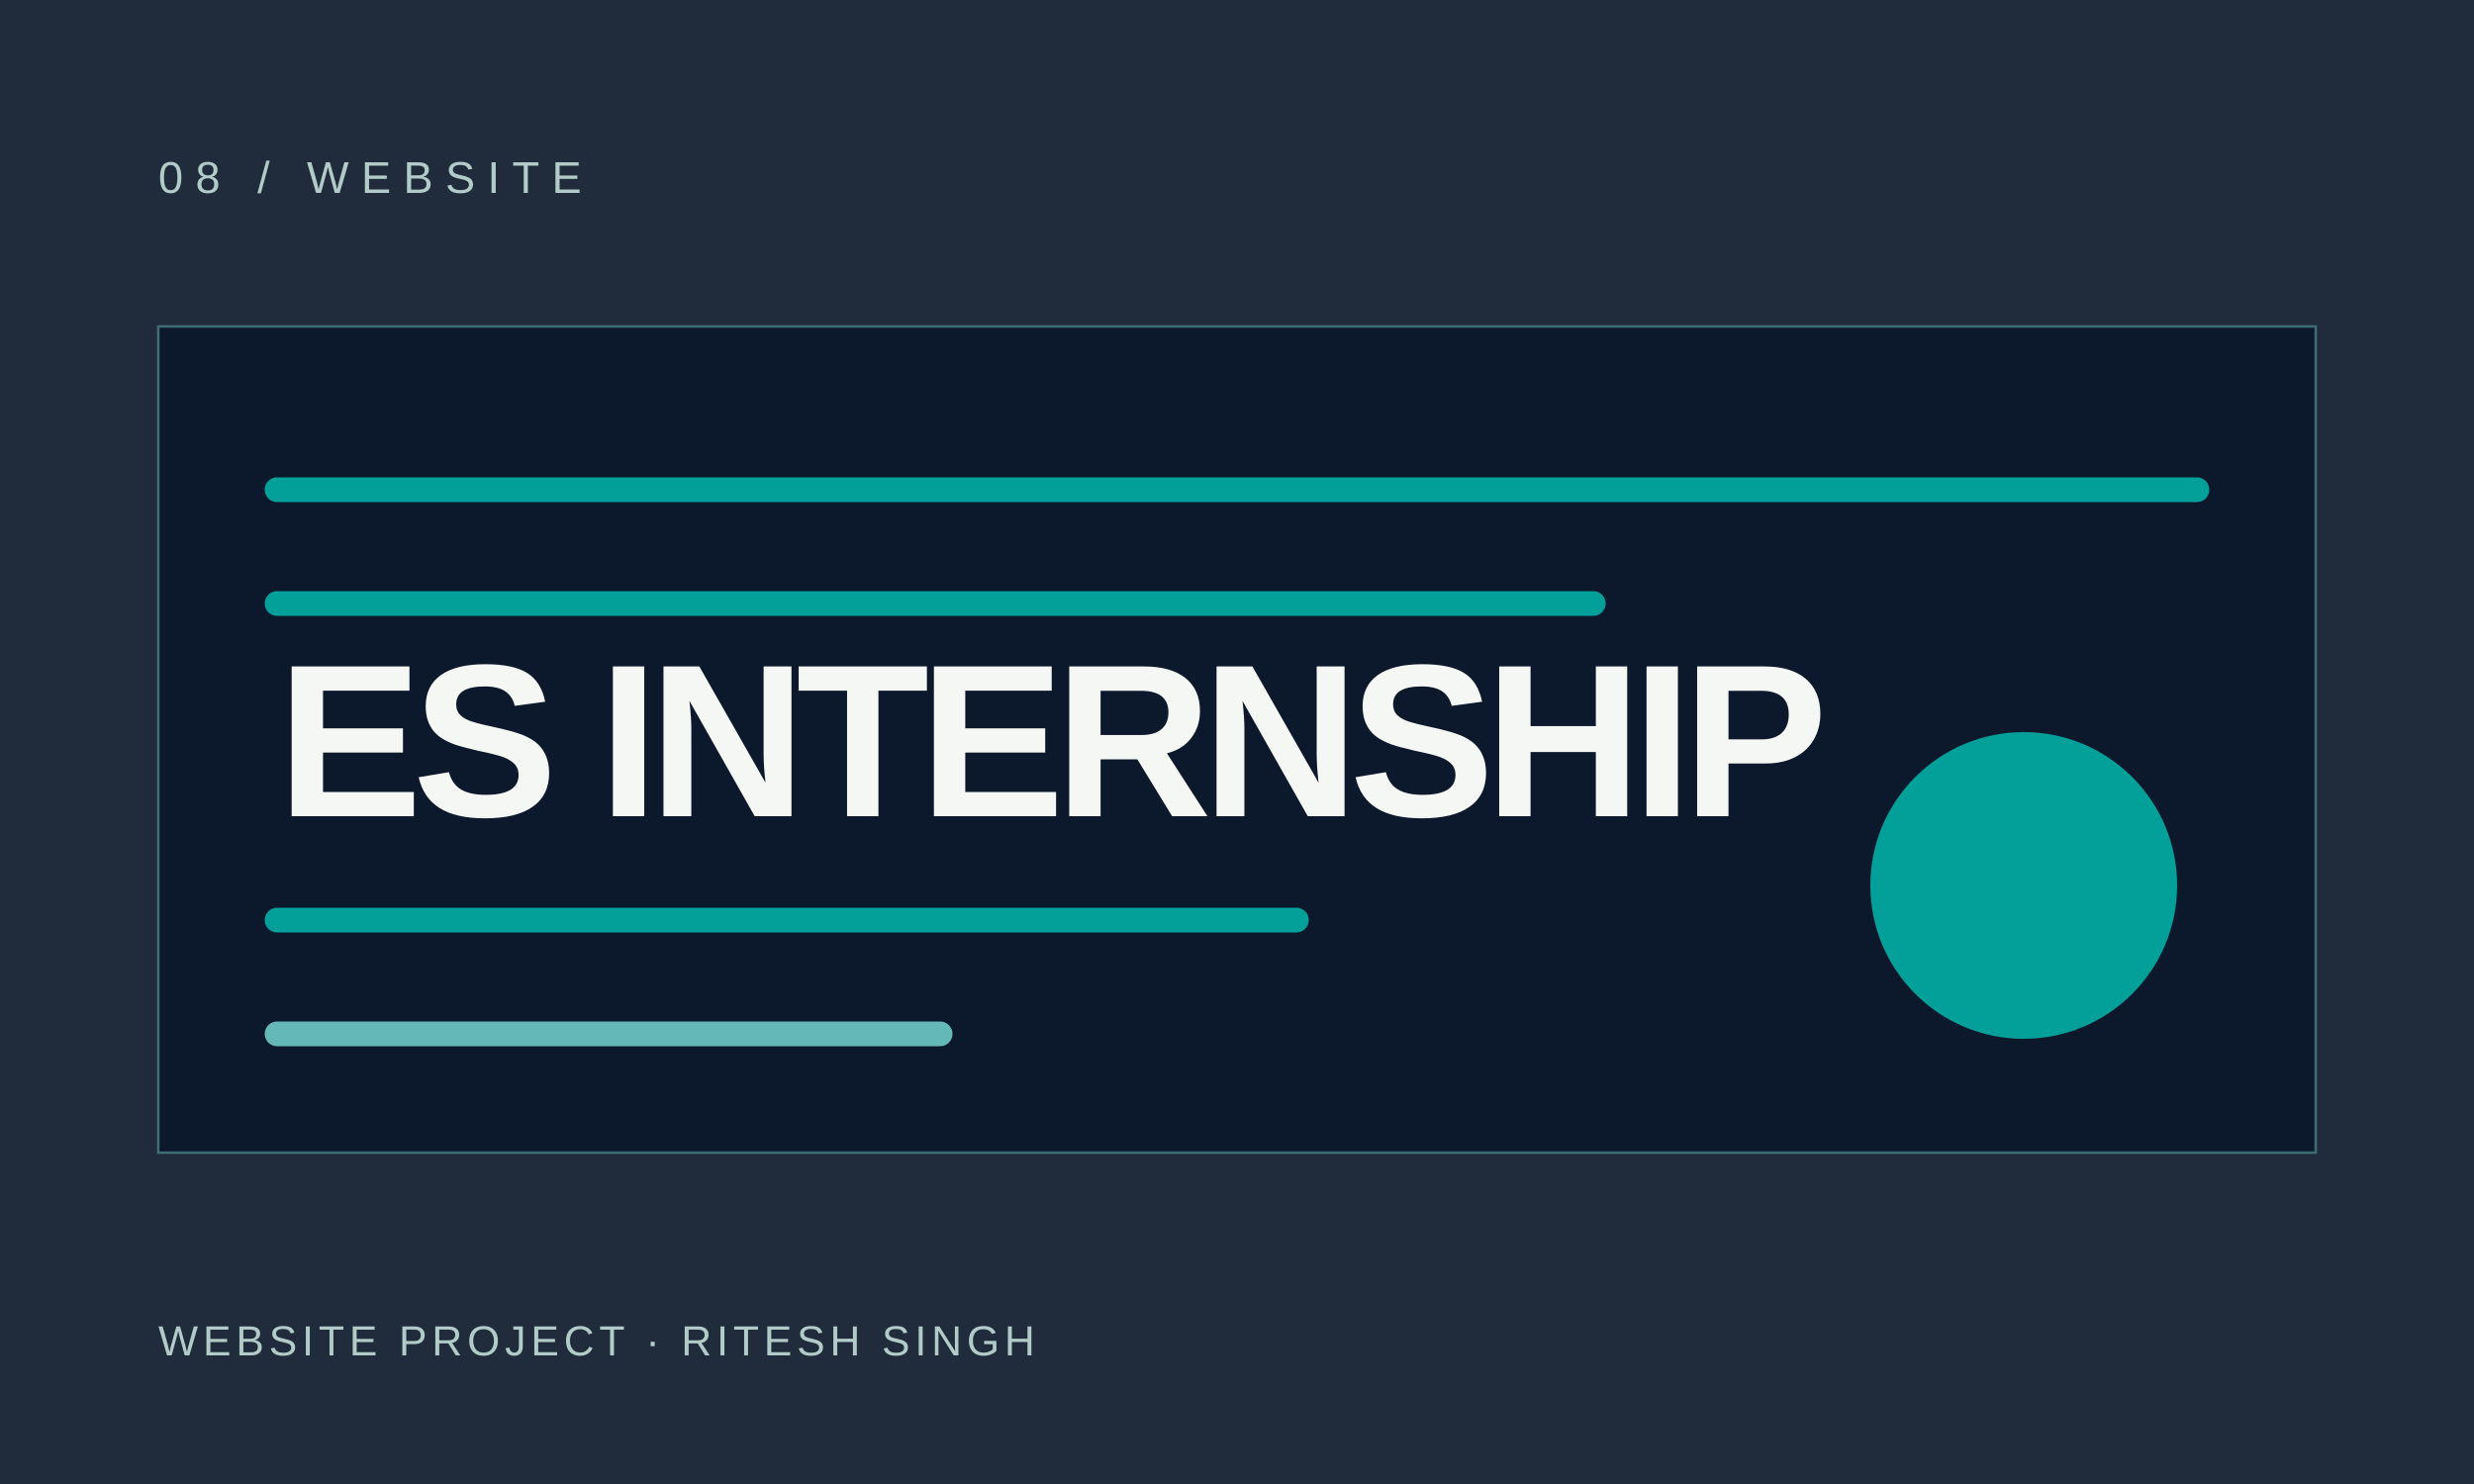
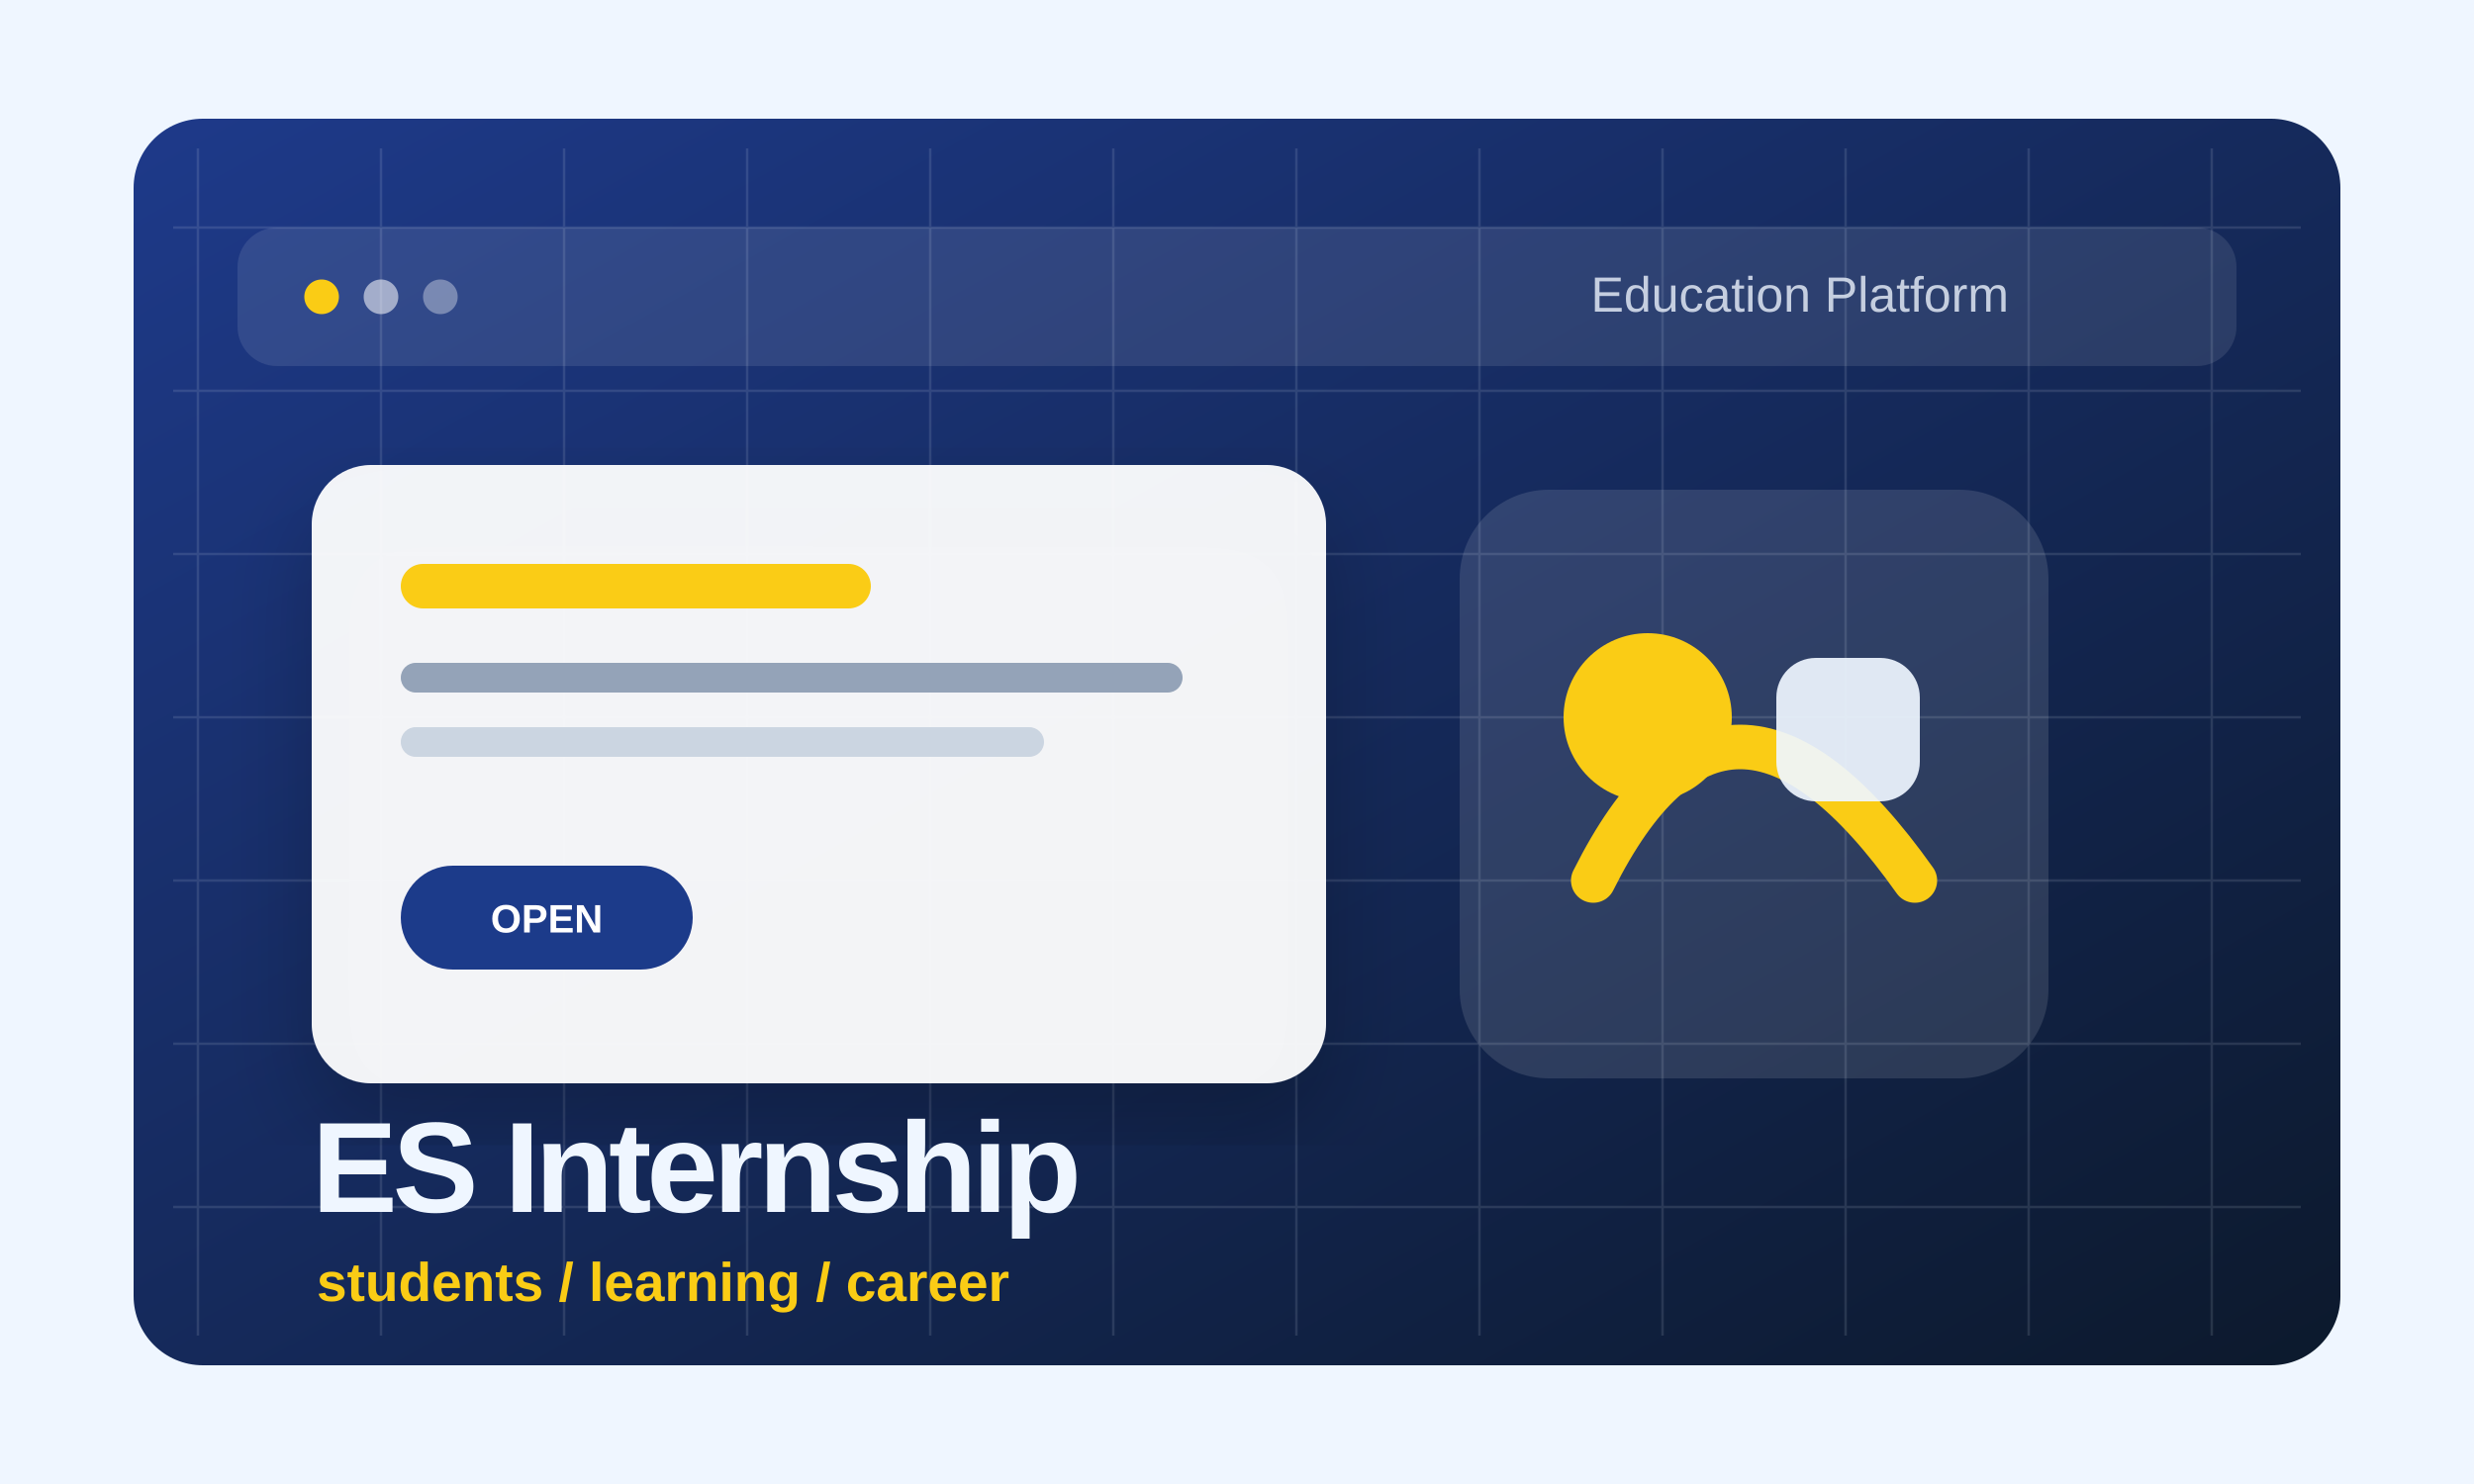
<svg xmlns="http://www.w3.org/2000/svg" viewBox="0 0 1000 600" role="img" aria-labelledby="title desc">
-   <rect width="1000" height="600" fill="#202c3b" />
-   <rect x="64" y="132" width="872" height="334" fill="#0c192c" stroke="#64b9b6" stroke-opacity=".5" />
-   <path d="M112 198H888M112 244H644M112 372H524" stroke="#03a099" stroke-width="10" stroke-linecap="round" />
-   <path d="M112 418H380" stroke="#64b9b6" stroke-width="10" stroke-linecap="round" />
-   <circle cx="818" cy="358" r="62" fill="#03a099" />
-   <text x="64" y="78" fill="#b2cbc8" font-family="Arial, sans-serif" font-size="18" letter-spacing="5">08 / WEBSITE</text>
-   <text x="112" y="330" fill="#f5f7f4" font-family="Arial, sans-serif" font-size="88" font-weight="700" letter-spacing="-4">ES INTERNSHIP</text>
-   <text x="64" y="548" fill="#b2cbc8" font-family="Arial, sans-serif" font-size="17" letter-spacing="2">WEBSITE PROJECT · RITESH SINGH</text>
+   <defs>
+     <linearGradient id="g" x1="0" y1="0" x2="1" y2="1">
+       <stop stop-color="#1e3a8a" />
+       <stop offset="1" stop-color="#0c192c" />
+     </linearGradient>
+     <filter id="s">
+       <feDropShadow dx="0" dy="18" stdDeviation="18" flood-opacity=".22" />
+     </filter>
+   </defs>
+   <rect width="1000" height="600" fill="#eff6ff" />
+   <rect x="54" y="48" width="892" height="504" rx="28" fill="url(#g)" />
+   <g opacity=".12" stroke="#eff6ff" stroke-width="1">
+     <path d="M80 60v480" />
+     <path d="M154 60v480" />
+     <path d="M228 60v480" />
+     <path d="M302 60v480" />
+     <path d="M376 60v480" />
+     <path d="M450 60v480" />
+     <path d="M524 60v480" />
+     <path d="M598 60v480" />
+     <path d="M672 60v480" />
+     <path d="M746 60v480" />
+     <path d="M820 60v480" />
+     <path d="M894 60v480" />
+     <path d="M70 92h860" />
+     <path d="M70 158h860" />
+     <path d="M70 224h860" />
+     <path d="M70 290h860" />
+     <path d="M70 356h860" />
+     <path d="M70 422h860" />
+     <path d="M70 488h860" />
+   </g>
+   <rect x="96" y="92" width="808" height="56" rx="16" fill="rgba(255,255,255,.1)" />
+   <circle cx="130" cy="120" r="7" fill="#facc15" />
+   <circle cx="154" cy="120" r="7" fill="rgba(255,255,255,.55)" />
+   <circle cx="178" cy="120" r="7" fill="rgba(255,255,255,.35)" />
+   <text x="812" y="126" text-anchor="end" fill="#eff6ff" font-family="Arial, sans-serif" font-size="20" opacity=".78">Education Platform</text>
+   <g filter="url(#s)">
+     <rect x="126" y="188" width="410" height="250" rx="24" fill="rgba(255,255,255,.94)" />
+     <rect x="162" y="228" width="190" height="18" rx="9" fill="#facc15" />
+     <rect x="162" y="268" width="316" height="12" rx="6" fill="#94a3b8" />
+     <rect x="162" y="294" width="260" height="12" rx="6" fill="#cbd5e1" />
+     <rect x="162" y="350" width="118" height="42" rx="21" fill="#1e3a8a" />
+     <text x="221" y="377" text-anchor="middle" fill="white" font-family="Arial, sans-serif" font-size="16" font-weight="700">OPEN</text>
+   </g>
+   <g transform="translate(590 198)">
+     <rect width="238" height="238" rx="36" fill="rgba(255,255,255,.12)" />
+     <path d="M54 158c36-72 79-72 130 0" fill="none" stroke="#facc15" stroke-width="18" stroke-linecap="round" />
+     <circle cx="76" cy="92" r="34" fill="#facc15" />
+     <rect x="128" y="68" width="58" height="58" rx="16" fill="#eff6ff" opacity=".92" />
+   </g>
+   <text x="126" y="490" fill="#eff6ff" font-family="Arial, sans-serif" font-size="52" font-weight="800" letter-spacing="-2">ES Internship</text>
+   <text x="128" y="526" fill="#facc15" font-family="Arial, sans-serif" font-size="22" font-weight="700">students / learning / career</text>
</svg>
